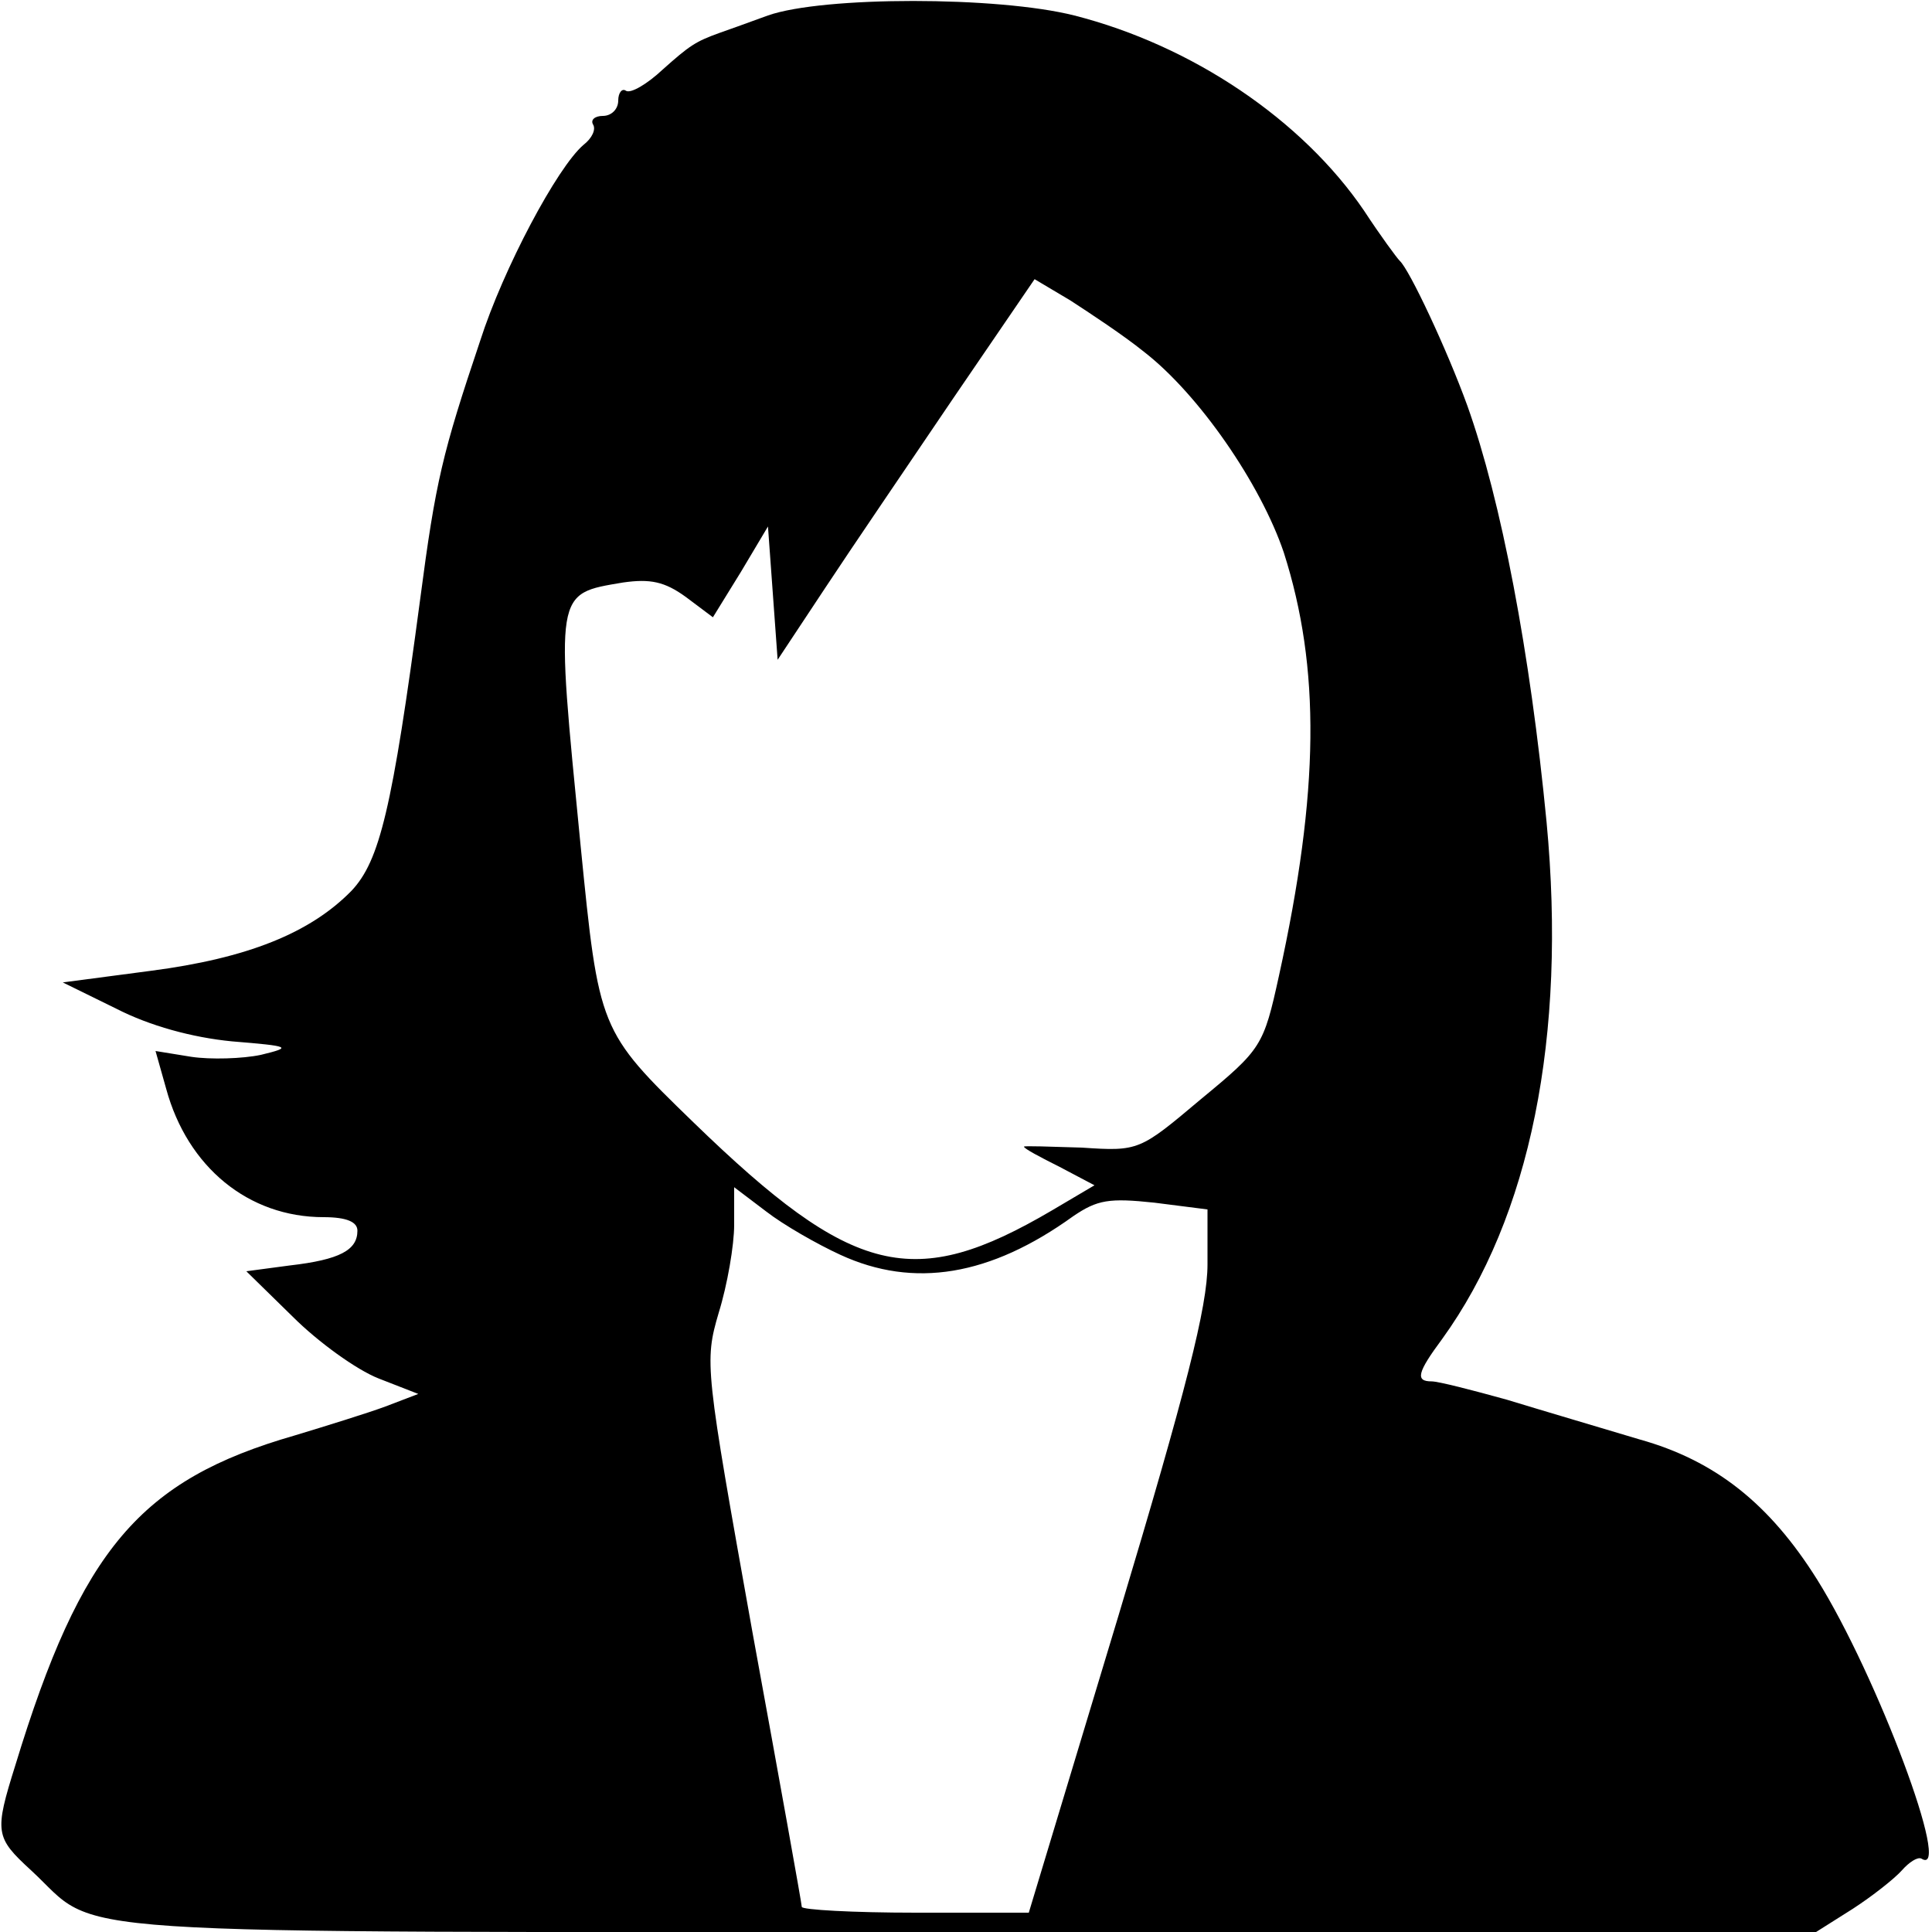
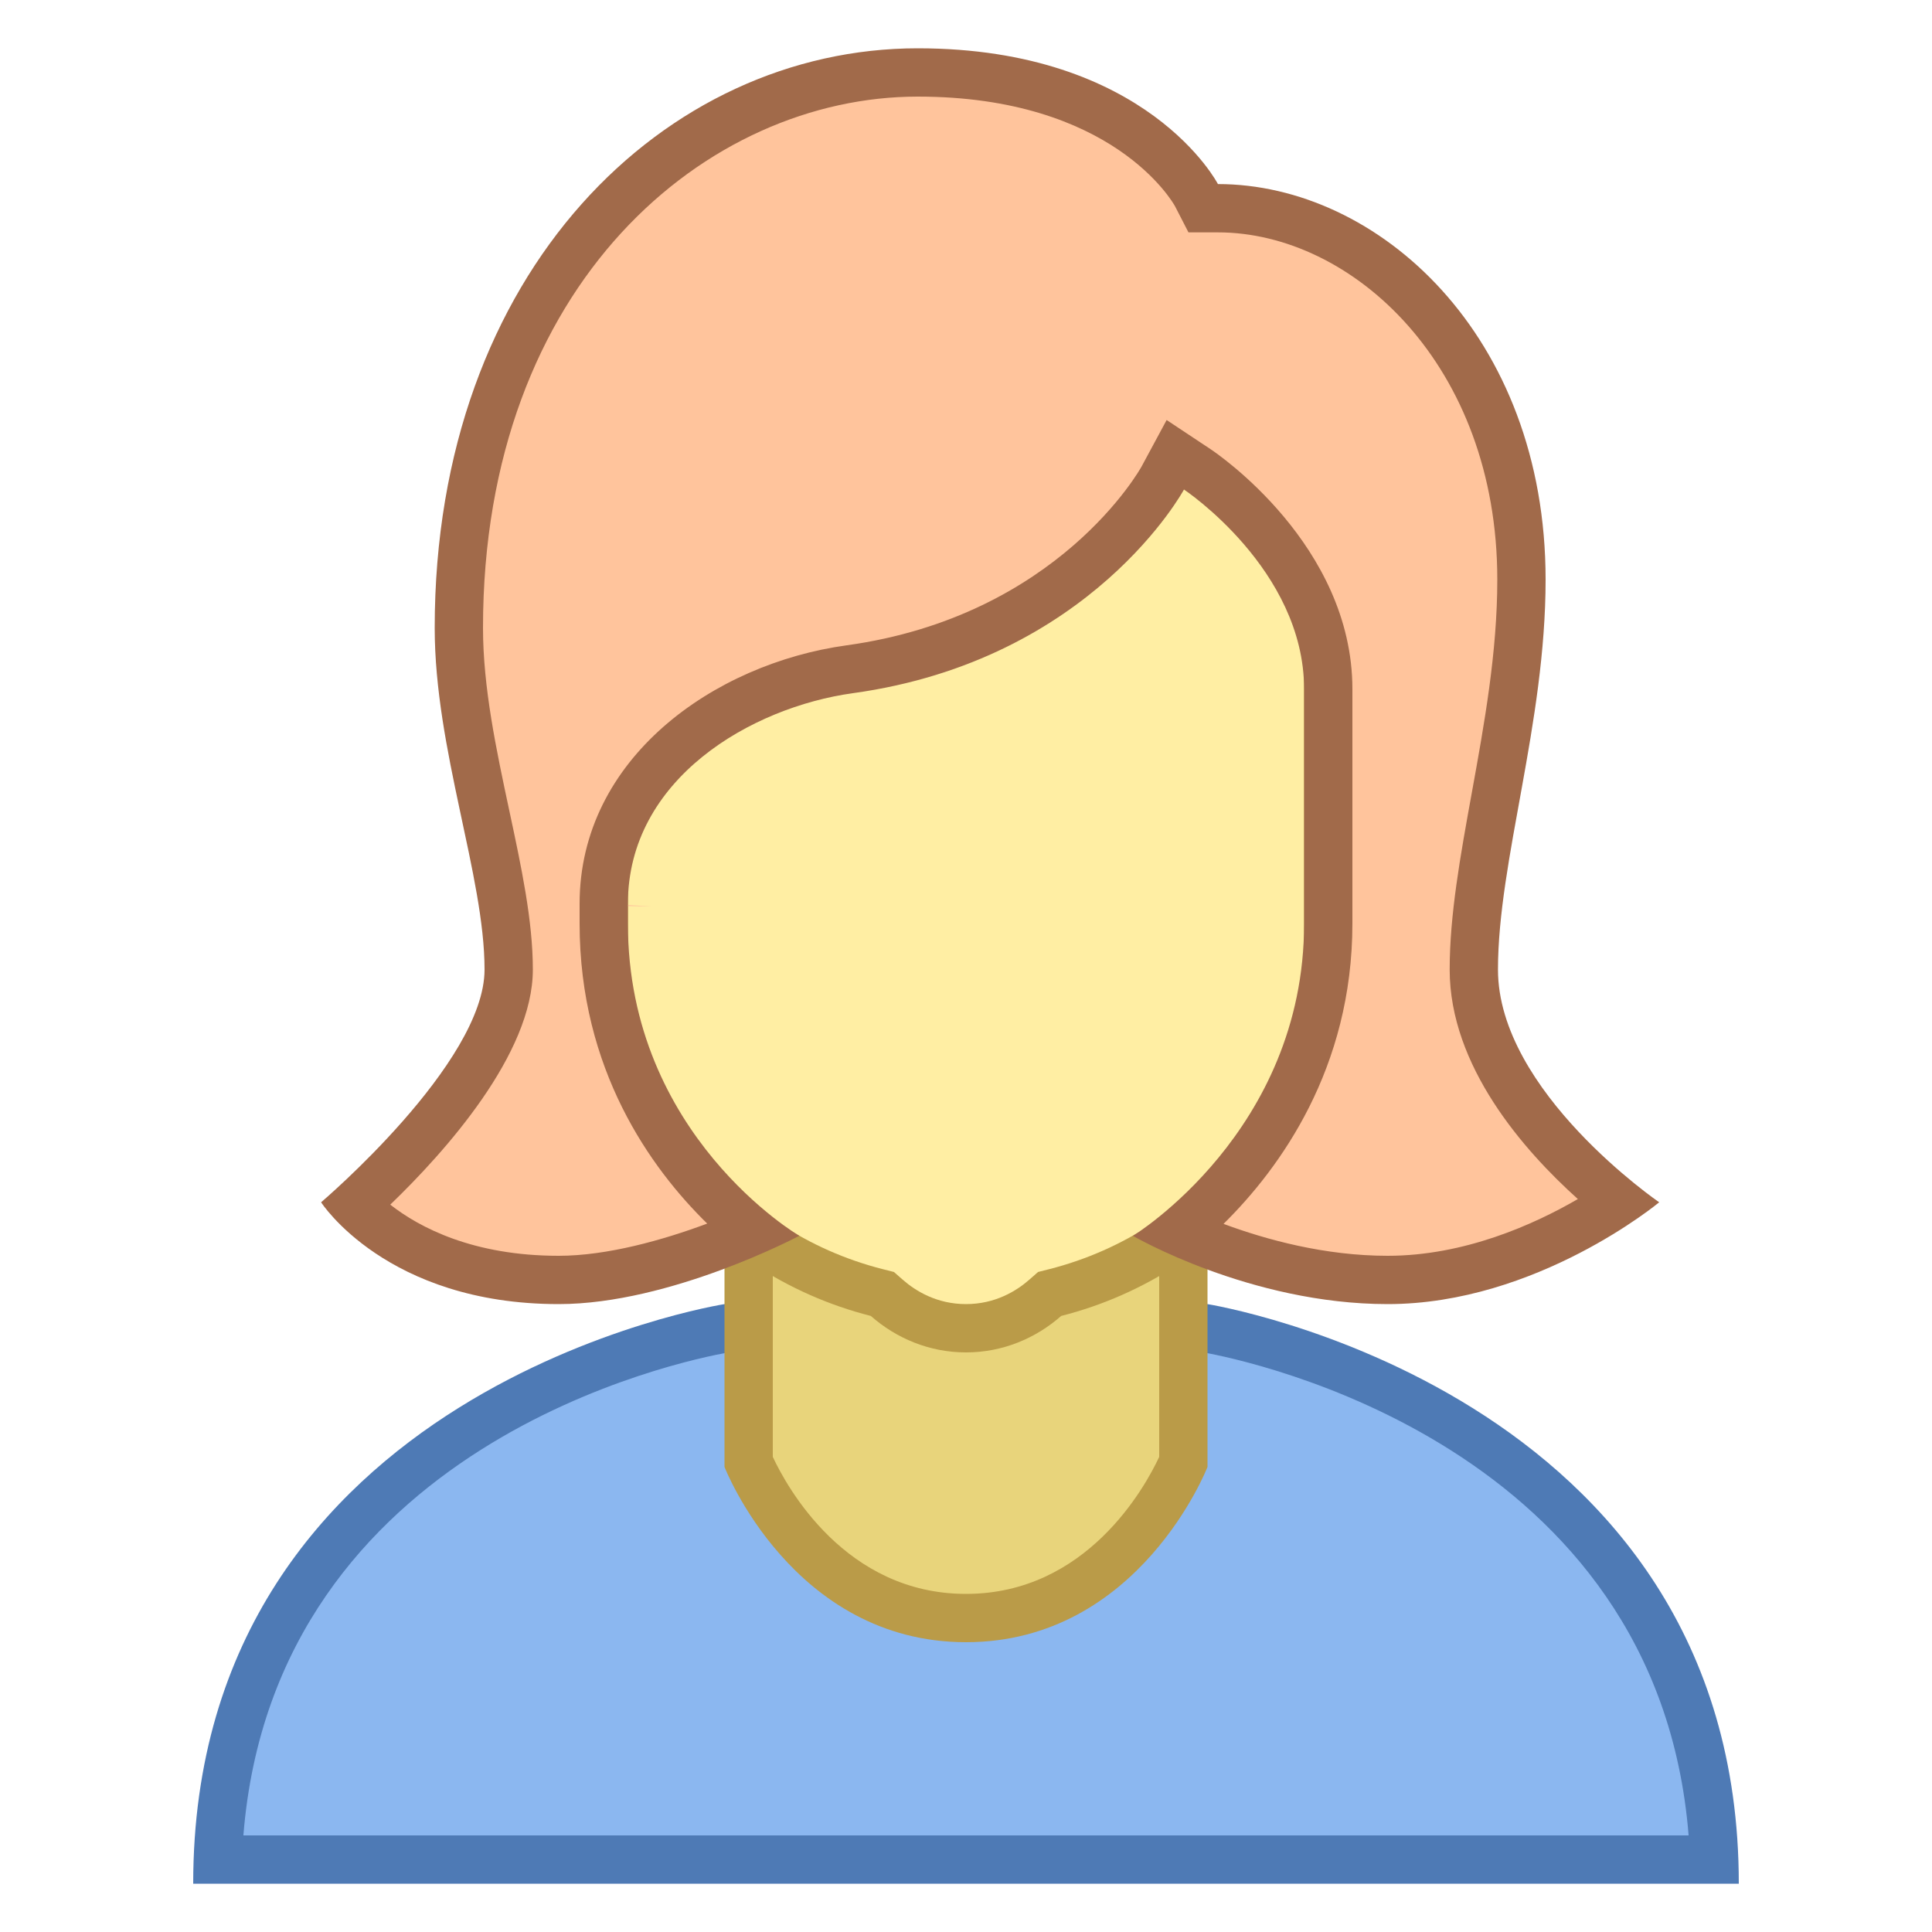
- <svg xmlns="http://www.w3.org/2000/svg" version="1.0" width="200" height="200" viewBox="0 0 200 200" preserveAspectRatio="xMidYMid meet">
-   <g transform="translate(0,200) scale(0.1,-0.1)" fill="#000000" stroke="none">
-     <path d="M795 1984 c-22 -8 -44 -16 -50 -18 -25 -9 -31 -13 -59 -38 -16 -15 -33 -25 -38 -22 -4 3 -8 -2 -8 -10 0 -9 -7 -16 -16 -16 -8 0 -13 -4 -10 -9 3 -5 -1 -14 -10 -21 -27 -23 -83 -128 -107 -203 -39 -116 -46 -145 -62 -267 -29 -218 -42 -271 -71 -302 -43 -44 -108 -70 -208 -83 l-91 -12 55 -27 c35 -18 79 -30 120 -34 61 -5 63 -6 30 -14 -19 -4 -52 -5 -72 -2 l-37 6 11 -39 c22 -81 85 -133 163 -133 24 0 35 -5 35 -14 0 -20 -18 -30 -70 -36 l-45 -6 48 -47 c26 -26 66 -55 89 -64 l41 -16 -34 -13 c-19 -7 -61 -20 -94 -30 -160 -46 -221 -118 -289 -341 -22 -70 -21 -75 16 -109 75 -69 -6 -64 968 -64 l880 0 38 24 c20 13 43 31 51 40 7 8 16 14 20 12 33 -21 -46 190 -108 289 -49 78 -105 123 -184 145 -40 12 -101 30 -137 41 -36 10 -71 19 -78 19 -17 0 -15 9 11 44 91 126 129 313 108 535 -17 176 -47 333 -82 431 -21 58 -60 141 -70 150 -3 3 -20 26 -37 52 -64 94 -178 171 -300 202 -79 20 -260 20 -317 0z m389 -348 c57 -44 121 -137 145 -208 38 -119 37 -247 -5 -438 -16 -73 -18 -76 -81 -128 -63 -53 -64 -54 -123 -50 -33 1 -60 2 -60 1 0 -2 17 -11 37 -21 l36 -19 -44 -26 c-143 -84 -206 -69 -371 91 -98 95 -98 96 -117 287 -26 265 -27 260 44 272 28 4 43 1 65 -15 l28 -21 29 47 28 47 5 -69 5 -69 49 74 c27 41 87 129 133 197 l84 123 37 -22 c20 -13 55 -36 76 -53z m-314 -935 c76 -35 155 -22 241 40 25 17 37 19 84 14 l55 -7 0 -57 c0 -43 -22 -130 -92 -363 l-93 -308 -117 0 c-65 0 -118 3 -118 6 0 3 -23 131 -51 284 -49 274 -50 280 -35 331 9 29 16 70 16 91 l0 39 33 -25 c18 -14 53 -34 77 -45z" />
+ <svg xmlns="http://www.w3.org/2000/svg" version="1.1" id="Layer_1" x="0px" y="0px" viewBox="0 0 40 40" style="enable-background:new 0 0 40 40;" xml:space="preserve" width="200px" height="200px">
+   <g>
+     <g>
+       <path style="fill:#8BB7F0;" d="M4.509,38.5c0.351-9.3,10.464-10.99,10.568-11.006L25,27.5c-0.029,0.002,2.641,0.452,5.263,2.1    c3.331,2.094,5.088,5.086,5.229,8.9H4.509z" />
+       <path style="fill:#4E7AB5;" d="M24.915,28c0.954,0.172,9.398,1.922,10.046,10H5.039c0.647-8.115,9.106-9.834,10.045-10H24.915     M25,27H15c0,0-11,1.721-11,12h32C36,28.757,25,27,25,27L25,27z" />
+     </g>
+   </g>
+   <g>
+     <path style="fill:#E8D47B;" d="M20,33.5c-2.931,0-4.276-2.726-4.5-3.23v-7.02h9v7.021C24.273,30.792,22.953,33.5,20,33.5z" />
+     <path style="fill:#BA9B48;" d="M24,23.75v6.413C23.709,30.786,22.499,33,20,33c-2.501,0-3.712-2.219-4-2.837V23.75H24 M25,22.75H15   v7.621c0,0,1.407,3.629,5,3.629s5-3.629,5-3.629V22.75L25,22.75z" />
+   </g>
+   <g>
+     <g>
+       <path style="fill:#FFEEA3;" d="M20,27.5c-0.604,0-1.172-0.218-1.641-0.63l-0.09-0.08l-0.117-0.03    C14.824,25.916,12.5,22.93,12.5,19.5v-9.298c0-1.827,1.486-3.313,3.312-3.313h8.375c1.827,0,3.312,1.486,3.312,3.313V19.5    c0,3.43-2.324,6.416-5.652,7.26l-0.117,0.03l-0.09,0.08C21.172,27.282,20.604,27.5,20,27.5z" />
+     </g>
+     <g>
+       <path style="fill:#BA9B48;" d="M24.187,7.389c1.551,0,2.813,1.262,2.813,2.813V19.5c0,3.201-2.169,5.987-5.275,6.776l-0.233,0.059    l-0.181,0.159C21.048,26.725,20.608,27,20,27s-1.048-0.275-1.311-0.506l-0.181-0.159l-0.233-0.059    C15.169,25.487,13,22.701,13,19.5v-9.298c0-1.551,1.262-2.813,2.813-2.813H24.187 M24.187,6.389h-8.375    C13.707,6.389,12,8.096,12,10.202V19.5c0,3.737,2.566,6.866,6.029,7.745C18.557,27.709,19.242,28,20,28    c0.758,0,1.443-0.291,1.971-0.755C25.434,26.366,28,23.237,28,19.5v-9.298C28,8.096,26.293,6.389,24.187,6.389L24.187,6.389z" />
+     </g>
+   </g>
+   <g>
+     <path style="fill:#FFC49C;" d="M28.73,26.5c-1.792,0-3.428-0.599-4.319-0.998c1.095-0.907,3.089-3.021,3.089-6.383v-4.852   c0-2.718-2.599-4.476-2.709-4.55l-0.454-0.302l-0.262,0.48c-0.074,0.135-1.864,3.322-6.48,3.959   c-2.531,0.35-5.094,2.129-5.094,4.855l1,0.058l-1-0.017v0.367c0,3.396,1.963,5.475,3.068,6.376   c-0.923,0.401-2.549,1.004-4.001,1.004c-2.407,0-3.707-1.016-4.226-1.554c0.938-0.857,3.191-3.101,3.191-4.873   c0-0.96-0.231-2.042-0.477-3.188C9.783,15.609,9.5,14.29,9.5,13c0-7.469,4.895-11.5,9.5-11.5c4.372,0,5.718,2.438,5.773,2.542   l0.141,0.265l0.302,0.003C28.238,4.311,31.5,7.25,31.5,12c0,1.551-0.273,3.055-0.537,4.509c-0.231,1.272-0.449,2.475-0.449,3.565   c0,2.114,1.997,3.998,2.999,4.81C32.649,25.461,30.807,26.5,28.73,26.5z" />
+     <g>
+       <path style="fill:#A16A4A;" d="M19,2c4.035,0,5.282,2.187,5.327,2.269l0.279,0.542h0.609C27.998,4.811,31,7.56,31,12    c0,1.506-0.269,2.987-0.529,4.42c-0.235,1.295-0.457,2.519-0.457,3.654c0,2,1.533,3.744,2.654,4.751    C31.749,25.358,30.313,26,28.73,26c-1.3,0-2.518-0.334-3.398-0.661C26.501,24.185,28,22.12,28,19.12v-4.852    c0-2.984-2.813-4.886-2.933-4.966l-0.913-0.606l-0.52,0.965c-0.017,0.031-1.716,3.094-6.108,3.7C14.78,13.74,12,15.7,12,18.711    v0.042v0.367c0,3.024,1.472,5.067,2.642,6.213C13.724,25.675,12.57,26,11.567,26c-1.774,0-2.882-0.586-3.487-1.059    c1.136-1.095,2.952-3.12,2.952-4.867c0-1.013-0.237-2.12-0.488-3.293C10.277,15.53,10,14.236,10,13C10,5.856,14.637,2,19,2 M19,1    C13.776,1,9,5.601,9,13c0,2.52,1.032,5.133,1.032,7.074c0,1.941-3.384,4.818-3.384,4.818S8.001,27,11.567,27    c2.321,0,4.982-1.414,4.982-1.414S13,23.511,13,19.12c0-0.312,0-0.367,0-0.367v0.016c0,0,0-0.012,0-0.058    c0-2.584,2.548-4.068,4.662-4.36c4.946-0.683,6.851-4.216,6.851-4.216S27,11.787,27,14.268c0,1.073,0,3.09,0,4.852    c0,4.307-3.544,6.467-3.544,6.467S25.88,27,28.73,27c3.086,0,5.622-2.108,5.622-2.108s-3.338-2.287-3.338-4.818    C31.014,17.825,32,14.981,32,12c0-5.057-3.463-8.189-6.784-8.189C25.216,3.811,23.767,1,19,1L19,1z" />
+     </g>
  </g>
</svg>
